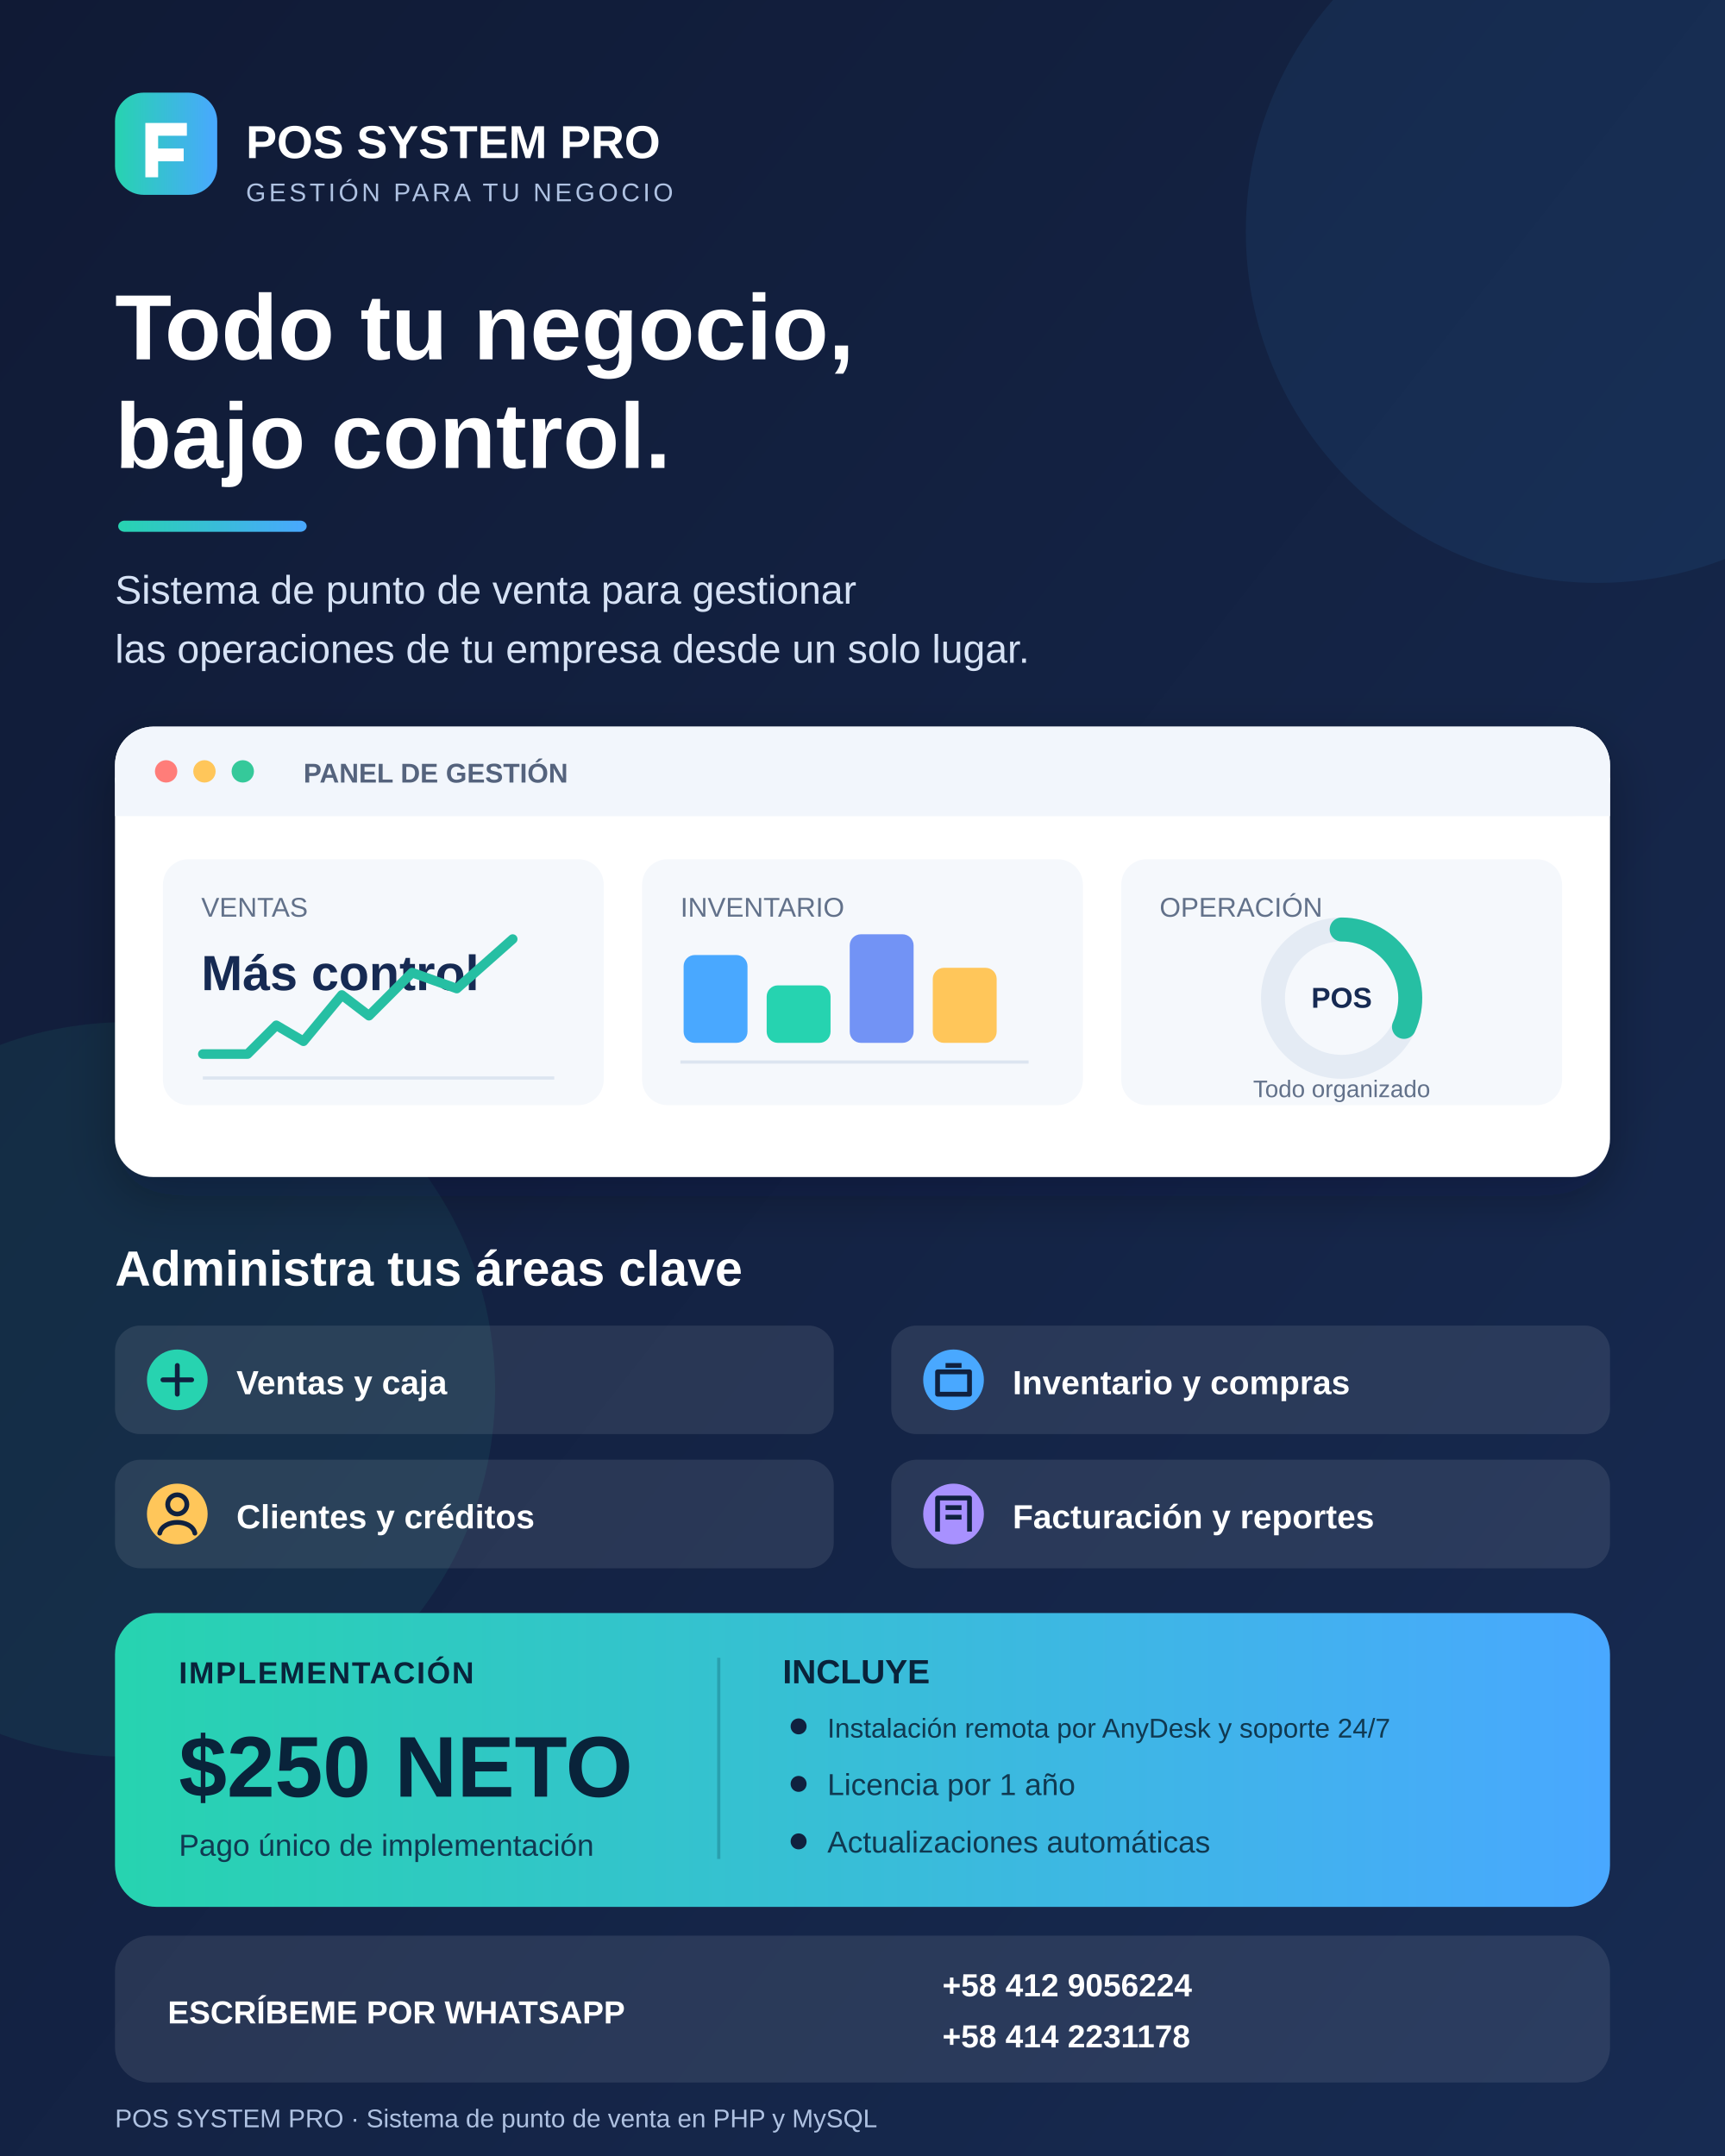
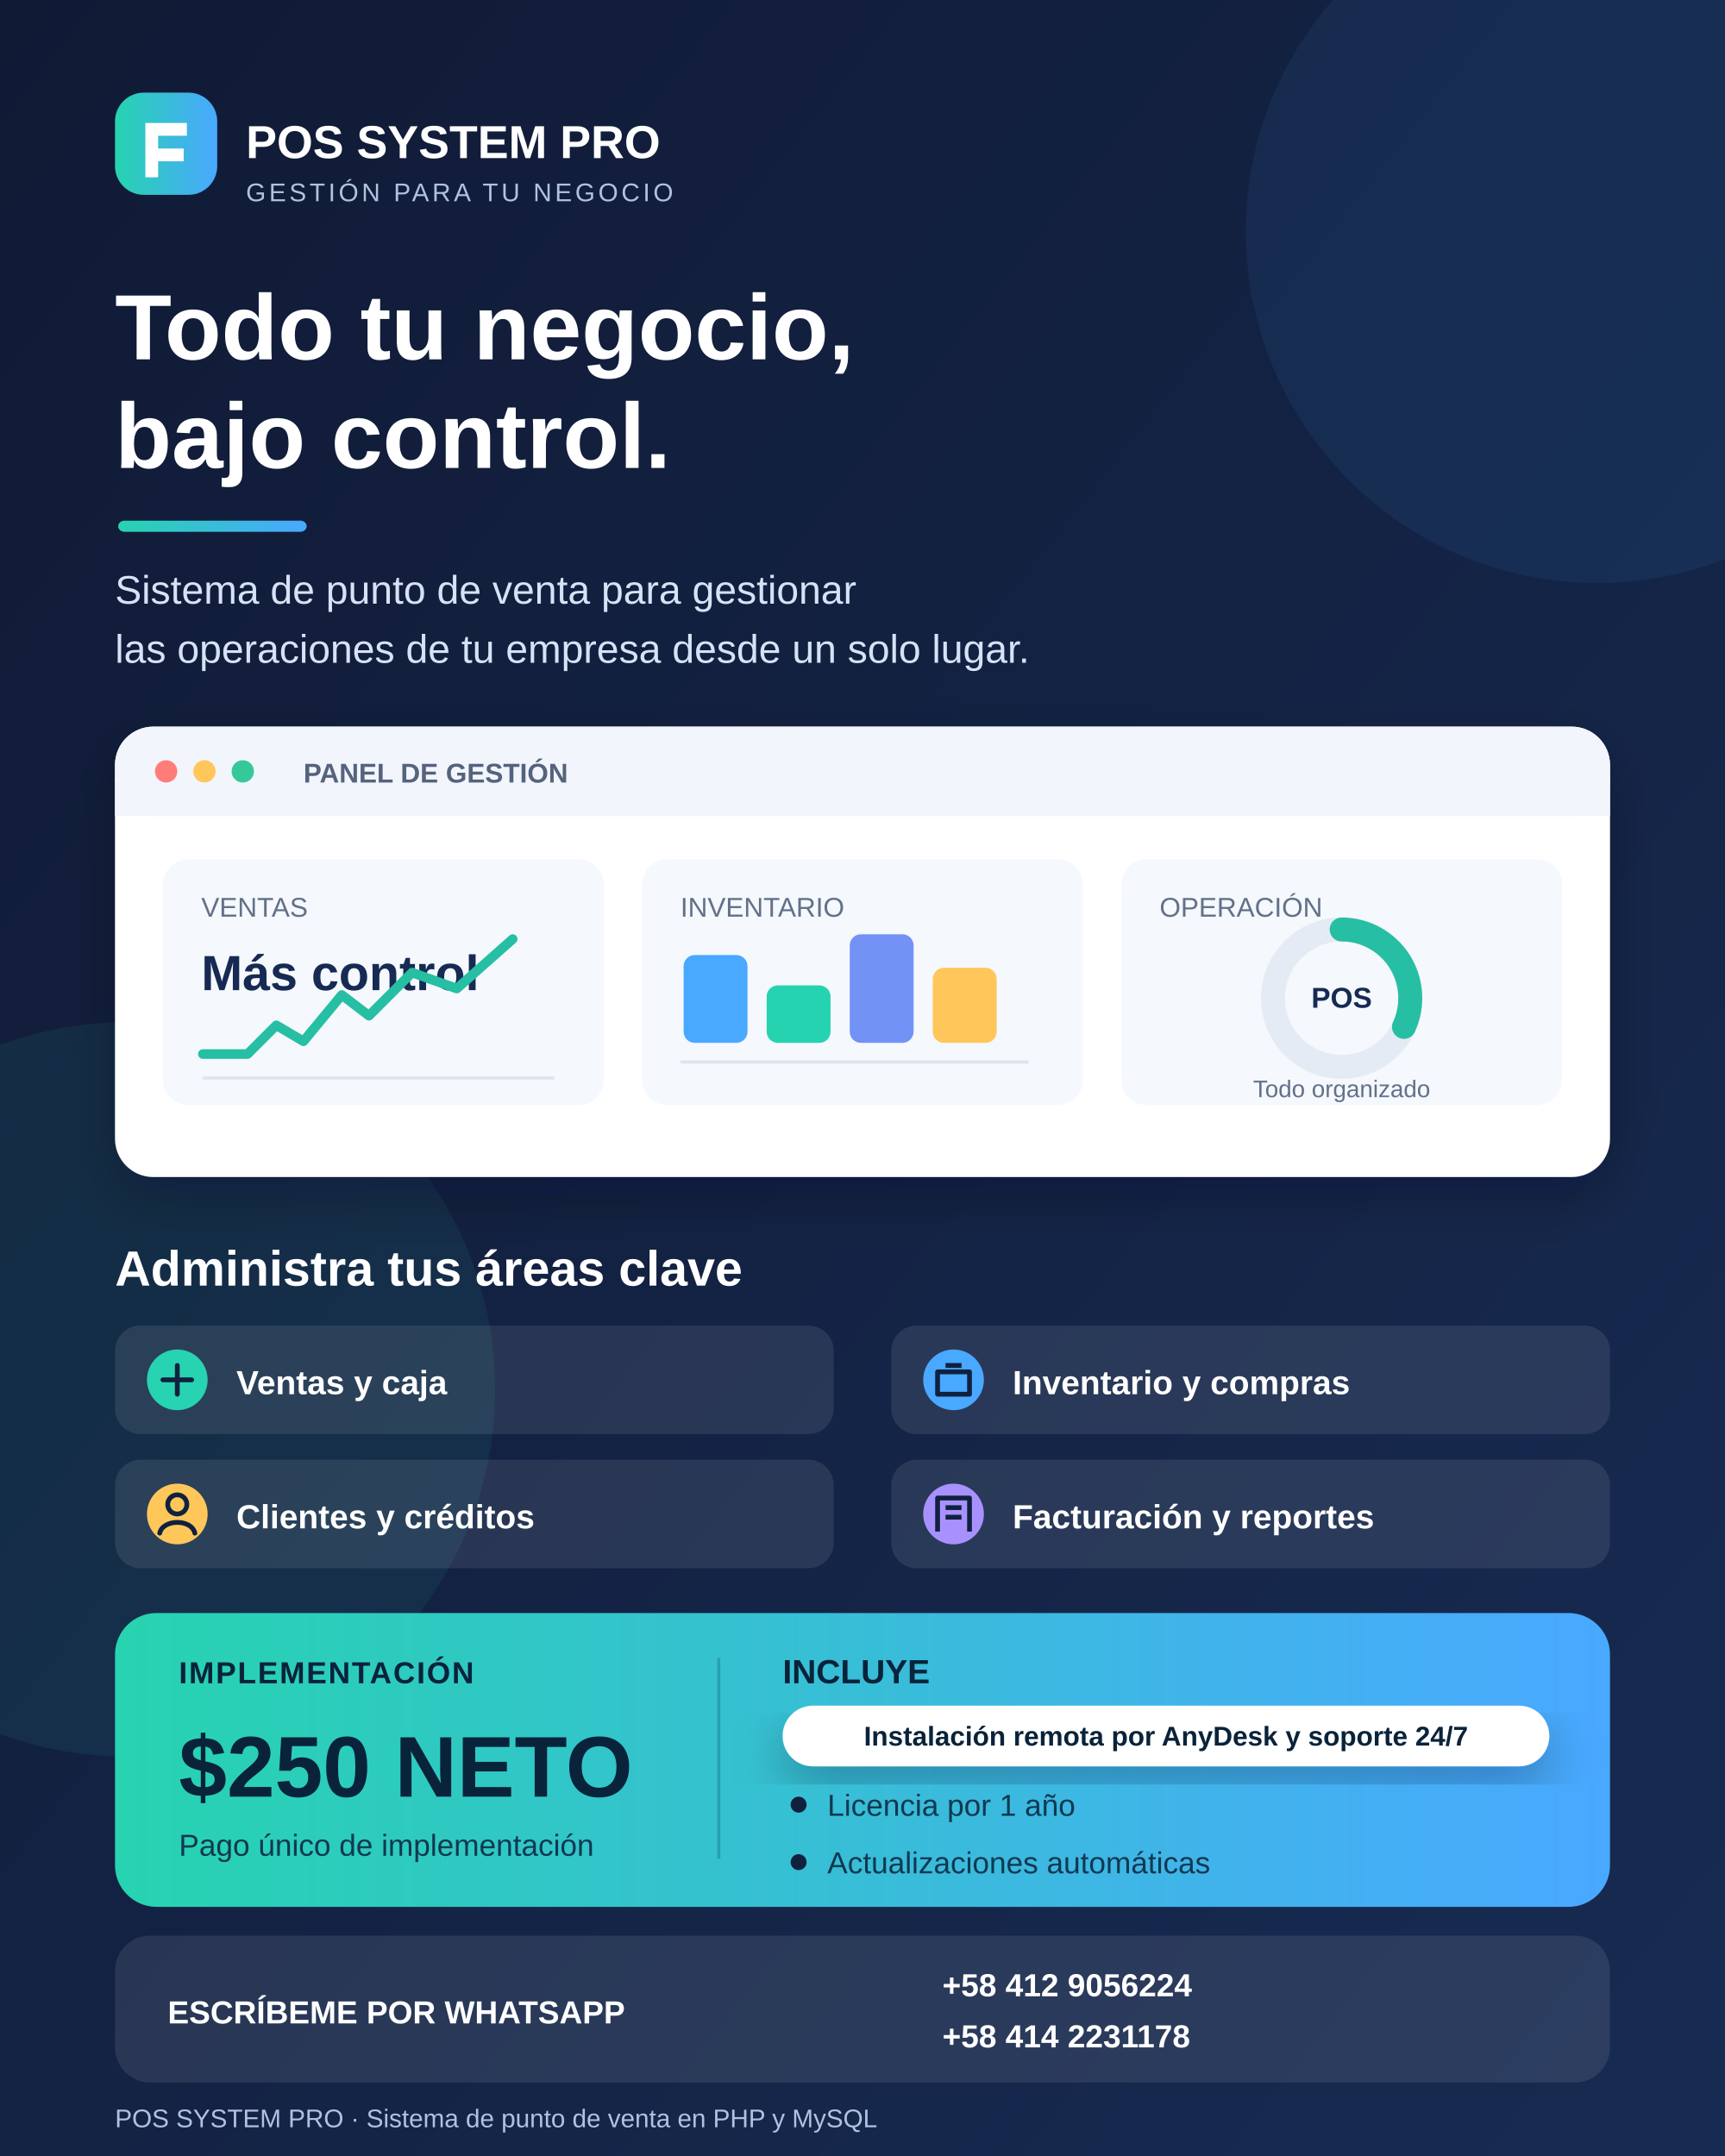
<svg xmlns="http://www.w3.org/2000/svg" width="1080" height="1350" viewBox="0 0 1080 1350">
  <defs>
    <linearGradient id="background" x1="0" y1="0" x2="1" y2="1">
      <stop offset="0" stop-color="#101A35" />
      <stop offset="1" stop-color="#172B52" />
    </linearGradient>
    <linearGradient id="accent" x1="0" y1="0" x2="1" y2="0">
      <stop offset="0" stop-color="#27D3B0" />
      <stop offset="1" stop-color="#49A8FF" />
    </linearGradient>
    <filter id="shadow" x="-20%" y="-20%" width="140%" height="150%">
      <feDropShadow dx="0" dy="12" stdDeviation="16" flood-color="#071126" flood-opacity=".28" />
    </filter>
  </defs>
  <rect width="1080" height="1350" fill="url(#background)" />
  <circle cx="1000" cy="145" r="220" fill="#2879B8" opacity=".12" />
  <circle cx="80" cy="870" r="230" fill="#20C8A2" opacity=".08" />
  <rect x="72" y="58" width="64" height="64" rx="18" fill="url(#accent)" />
  <path d="M91 77h26v8H99v8h16v8H99v10h-8z" fill="#fff" />
  <text x="154" y="99" fill="#FFFFFF" font-family="Arial, sans-serif" font-size="29" font-weight="700">POS SYSTEM PRO</text>
  <text x="154" y="126" fill="#AFC2E2" font-family="Arial, sans-serif" font-size="16" letter-spacing="2">GESTIÓN PARA TU NEGOCIO</text>
  <text x="72" y="225" fill="#FFFFFF" font-family="Arial, sans-serif" font-size="58" font-weight="800">
    <tspan x="72" dy="0">Todo tu negocio,</tspan>
    <tspan x="72" dy="68">bajo control.</tspan>
  </text>
  <rect x="74" y="326" width="118" height="7" rx="4" fill="url(#accent)" />
  <text x="72" y="378" fill="#D6E2F5" font-family="Arial, sans-serif" font-size="25">
    <tspan x="72" dy="0">Sistema de punto de venta para gestionar</tspan>
    <tspan x="72" dy="37">las operaciones de tu empresa desde un solo lugar.</tspan>
  </text>
  <g filter="url(#shadow)">
    <rect x="72" y="455" width="936" height="282" rx="24" fill="#FFFFFF" />
    <rect x="72" y="455" width="936" height="56" rx="24" fill="#F2F6FC" />
    <path d="M72 487v24h936v-24" fill="#F2F6FC" />
    <circle cx="104" cy="483" r="7" fill="#FF7D79" />
    <circle cx="128" cy="483" r="7" fill="#FFC65A" />
    <circle cx="152" cy="483" r="7" fill="#35C99A" />
    <text x="190" y="490" fill="#54647D" font-family="Arial, sans-serif" font-size="17" font-weight="700">PANEL DE GESTIÓN</text>
    <rect x="102" y="538" width="276" height="154" rx="16" fill="#F5F8FC" />
    <text x="126" y="574" fill="#62718A" font-family="Arial, sans-serif" font-size="17">VENTAS</text>
    <text x="126" y="620" fill="#172B52" font-family="Arial, sans-serif" font-size="31" font-weight="700">Más control</text>
    <path d="M127 660h28l18-18 17 10 24-29 17 13 27-27 28 10 35-31" fill="none" stroke="#27BFA3" stroke-width="6" stroke-linecap="round" stroke-linejoin="round" />
    <path d="M127 675h220" stroke="#DCE5F0" stroke-width="2" />
    <rect x="402" y="538" width="276" height="154" rx="16" fill="#F5F8FC" />
    <text x="426" y="574" fill="#62718A" font-family="Arial, sans-serif" font-size="17">INVENTARIO</text>
    <rect x="428" y="598" width="40" height="55" rx="7" fill="#48A8FF" />
    <rect x="480" y="617" width="40" height="36" rx="7" fill="#27D3B0" />
    <rect x="532" y="585" width="40" height="68" rx="7" fill="#7293F5" />
    <rect x="584" y="606" width="40" height="47" rx="7" fill="#FFC65A" />
    <path d="M426 665h218" stroke="#DCE5F0" stroke-width="2" />
    <rect x="702" y="538" width="276" height="154" rx="16" fill="#F5F8FC" />
    <text x="726" y="574" fill="#62718A" font-family="Arial, sans-serif" font-size="17">OPERACIÓN</text>
    <circle cx="840" cy="625" r="43" fill="none" stroke="#E4EBF4" stroke-width="15" />
    <path d="M840 582a43 43 0 0 1 39 61" fill="none" stroke="#27BFA3" stroke-width="15" stroke-linecap="round" />
    <text x="840" y="631" fill="#172B52" font-family="Arial, sans-serif" font-size="18" font-weight="700" text-anchor="middle">POS</text>
    <text x="840" y="687" fill="#62718A" font-family="Arial, sans-serif" font-size="15" text-anchor="middle">Todo organizado</text>
  </g>
  <text x="72" y="805" fill="#FFFFFF" font-family="Arial, sans-serif" font-size="31" font-weight="700">Administra tus áreas clave</text>
  <g font-family="Arial, sans-serif">
    <rect x="72" y="830" width="450" height="68" rx="16" fill="#FFFFFF" opacity=".09" />
    <circle cx="111" cy="864" r="19" fill="#27D3B0" />
    <path d="M102 864h18M111 855v18" stroke="#10213F" stroke-width="3" stroke-linecap="round" />
    <text x="148" y="873" fill="#FFFFFF" font-size="21" font-weight="700">Ventas y caja</text>
    <rect x="558" y="830" width="450" height="68" rx="16" fill="#FFFFFF" opacity=".09" />
    <circle cx="597" cy="864" r="19" fill="#49A8FF" />
    <path d="M587 859h20v14h-20zM592 855h10" fill="none" stroke="#10213F" stroke-width="3" stroke-linejoin="round" />
    <text x="634" y="873" fill="#FFFFFF" font-size="21" font-weight="700">Inventario y compras</text>
    <rect x="72" y="914" width="450" height="68" rx="16" fill="#FFFFFF" opacity=".09" />
    <circle cx="111" cy="948" r="19" fill="#FFC65A" />
    <circle cx="111" cy="942" r="6" fill="none" stroke="#10213F" stroke-width="3" />
    <path d="M100 960c2-9 20-9 22 0" fill="none" stroke="#10213F" stroke-width="3" stroke-linecap="round" />
    <text x="148" y="957" fill="#FFFFFF" font-size="21" font-weight="700">Clientes y créditos</text>
    <rect x="558" y="914" width="450" height="68" rx="16" fill="#FFFFFF" opacity=".09" />
    <circle cx="597" cy="948" r="19" fill="#A891FF" />
    <path d="M587 959v-21h20v21M592 944h10M592 950h10" fill="none" stroke="#10213F" stroke-width="3" stroke-linejoin="round" />
    <text x="634" y="957" fill="#FFFFFF" font-size="21" font-weight="700">Facturación y reportes</text>
  </g>
  <rect x="72" y="1010" width="936" height="184" rx="26" fill="url(#accent)" />
  <text x="112" y="1054" fill="#09233A" font-family="Arial, sans-serif" font-size="19" font-weight="700" letter-spacing="1">IMPLEMENTACIÓN</text>
  <text x="112" y="1125" fill="#09233A" font-family="Arial, sans-serif" font-size="54" font-weight="800">$250 NETO</text>
  <text x="112" y="1162" fill="#103951" font-family="Arial, sans-serif" font-size="19">Pago único de implementación</text>
  <path d="M450 1038v126" stroke="#0B5262" stroke-opacity=".3" stroke-width="2" />
  <text x="490" y="1054" fill="#09233A" font-family="Arial, sans-serif" font-size="21" font-weight="800">INCLUYE</text>
-   <circle cx="500" cy="1081" r="5" fill="#10213F" />
-   <text x="518" y="1088" fill="#103951" font-family="Arial, sans-serif" font-size="17">Instalación remota por AnyDesk y soporte 24/7</text>
-   <circle cx="500" cy="1117" r="5" fill="#10213F" />
-   <text x="518" y="1124" fill="#103951" font-family="Arial, sans-serif" font-size="19">Licencia por 1 año</text>
-   <circle cx="500" cy="1153" r="5" fill="#10213F" />
-   <text x="518" y="1160" fill="#103951" font-family="Arial, sans-serif" font-size="19">Actualizaciones automáticas</text>
+   <rect x="490" y="1068" width="480" height="38" rx="19" fill="#FFFFFF" filter="url(#shadow)" />
+   <text x="730" y="1093" fill="#09233A" font-family="Arial, sans-serif" font-size="17" font-weight="800" text-anchor="middle">Instalación remota por AnyDesk y soporte 24/7</text>
+   <circle cx="500" cy="1130" r="5" fill="#10213F" />
+   <text x="518" y="1137" fill="#103951" font-family="Arial, sans-serif" font-size="19">Licencia por 1 año</text>
+   <circle cx="500" cy="1166" r="5" fill="#10213F" />
+   <text x="518" y="1173" fill="#103951" font-family="Arial, sans-serif" font-size="19">Actualizaciones automáticas</text>
  <rect x="72" y="1212" width="936" height="92" rx="22" fill="#FFFFFF" opacity=".09" />
  <text x="105" y="1267" fill="#FFFFFF" font-family="Arial, sans-serif" font-size="20" font-weight="700">ESCRÍBEME POR WHATSAPP</text>
  <text x="590" y="1250" fill="#FFFFFF" font-family="Arial, sans-serif" font-size="20" font-weight="700">+58 412 9056224</text>
  <text x="590" y="1282" fill="#FFFFFF" font-family="Arial, sans-serif" font-size="20" font-weight="700">+58 414 2231178</text>
  <text x="72" y="1332" fill="#AFC2E2" font-family="Arial, sans-serif" font-size="16">POS SYSTEM PRO · Sistema de punto de venta en PHP y MySQL</text>
</svg>
